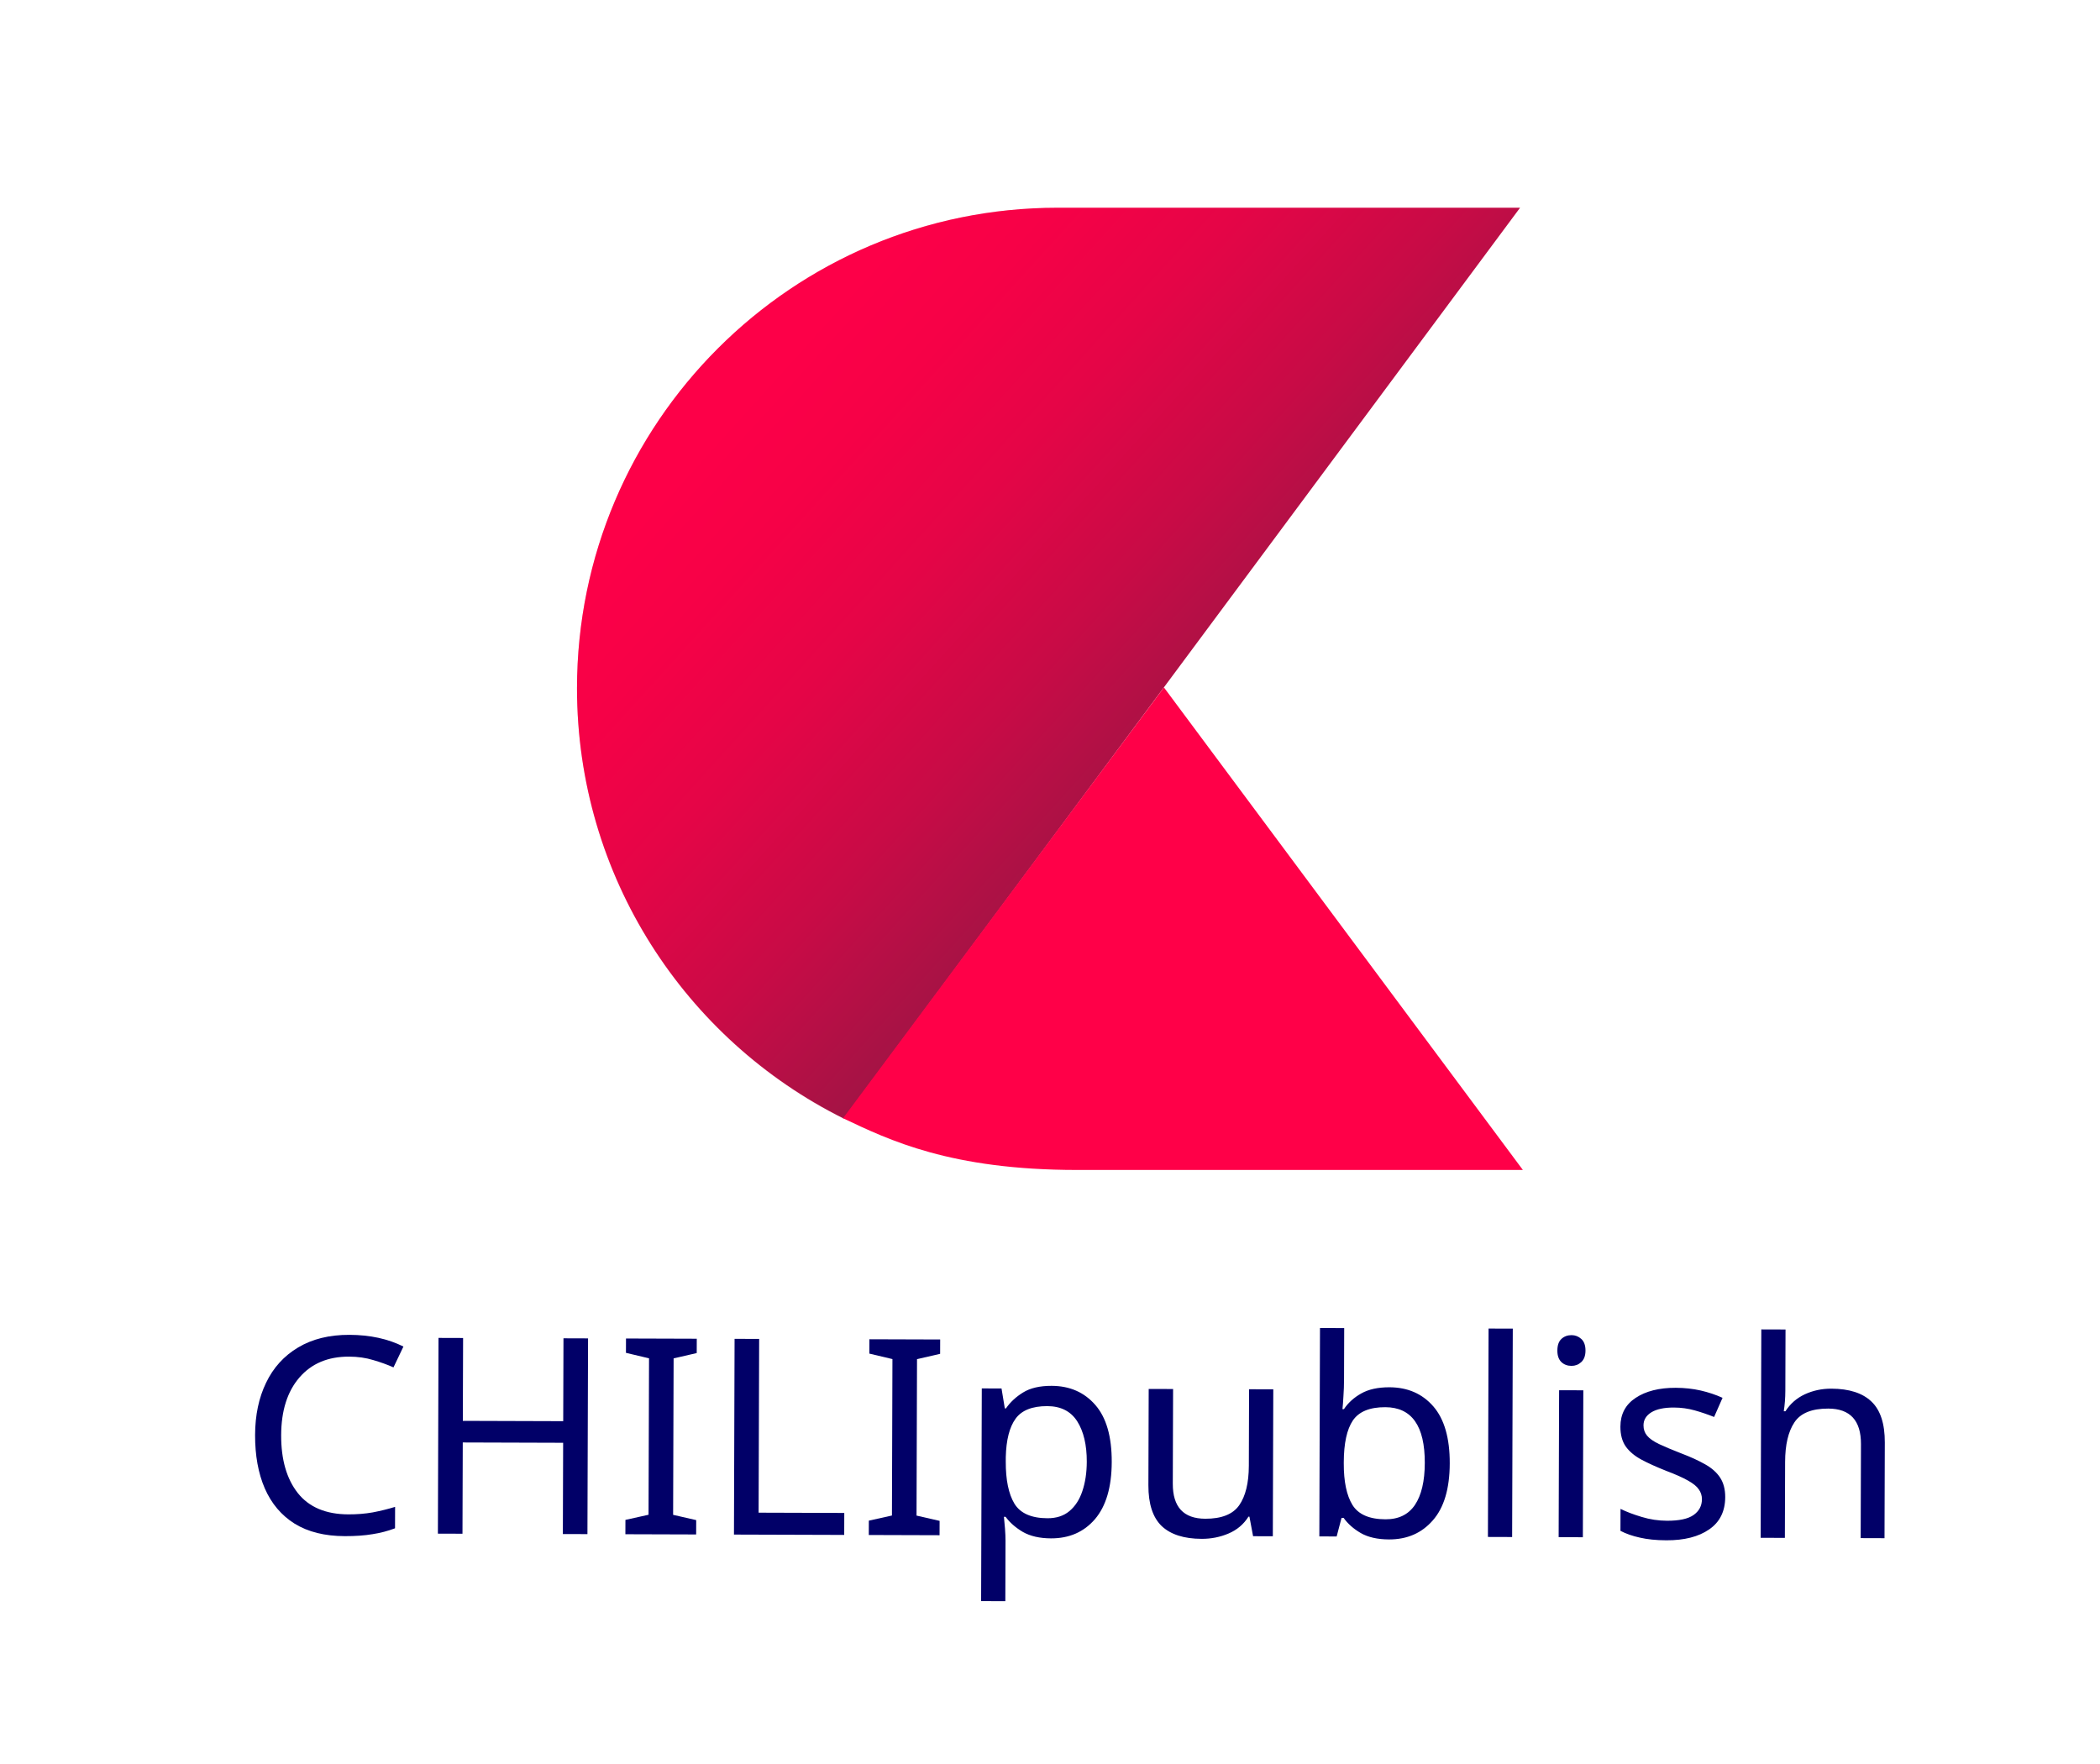
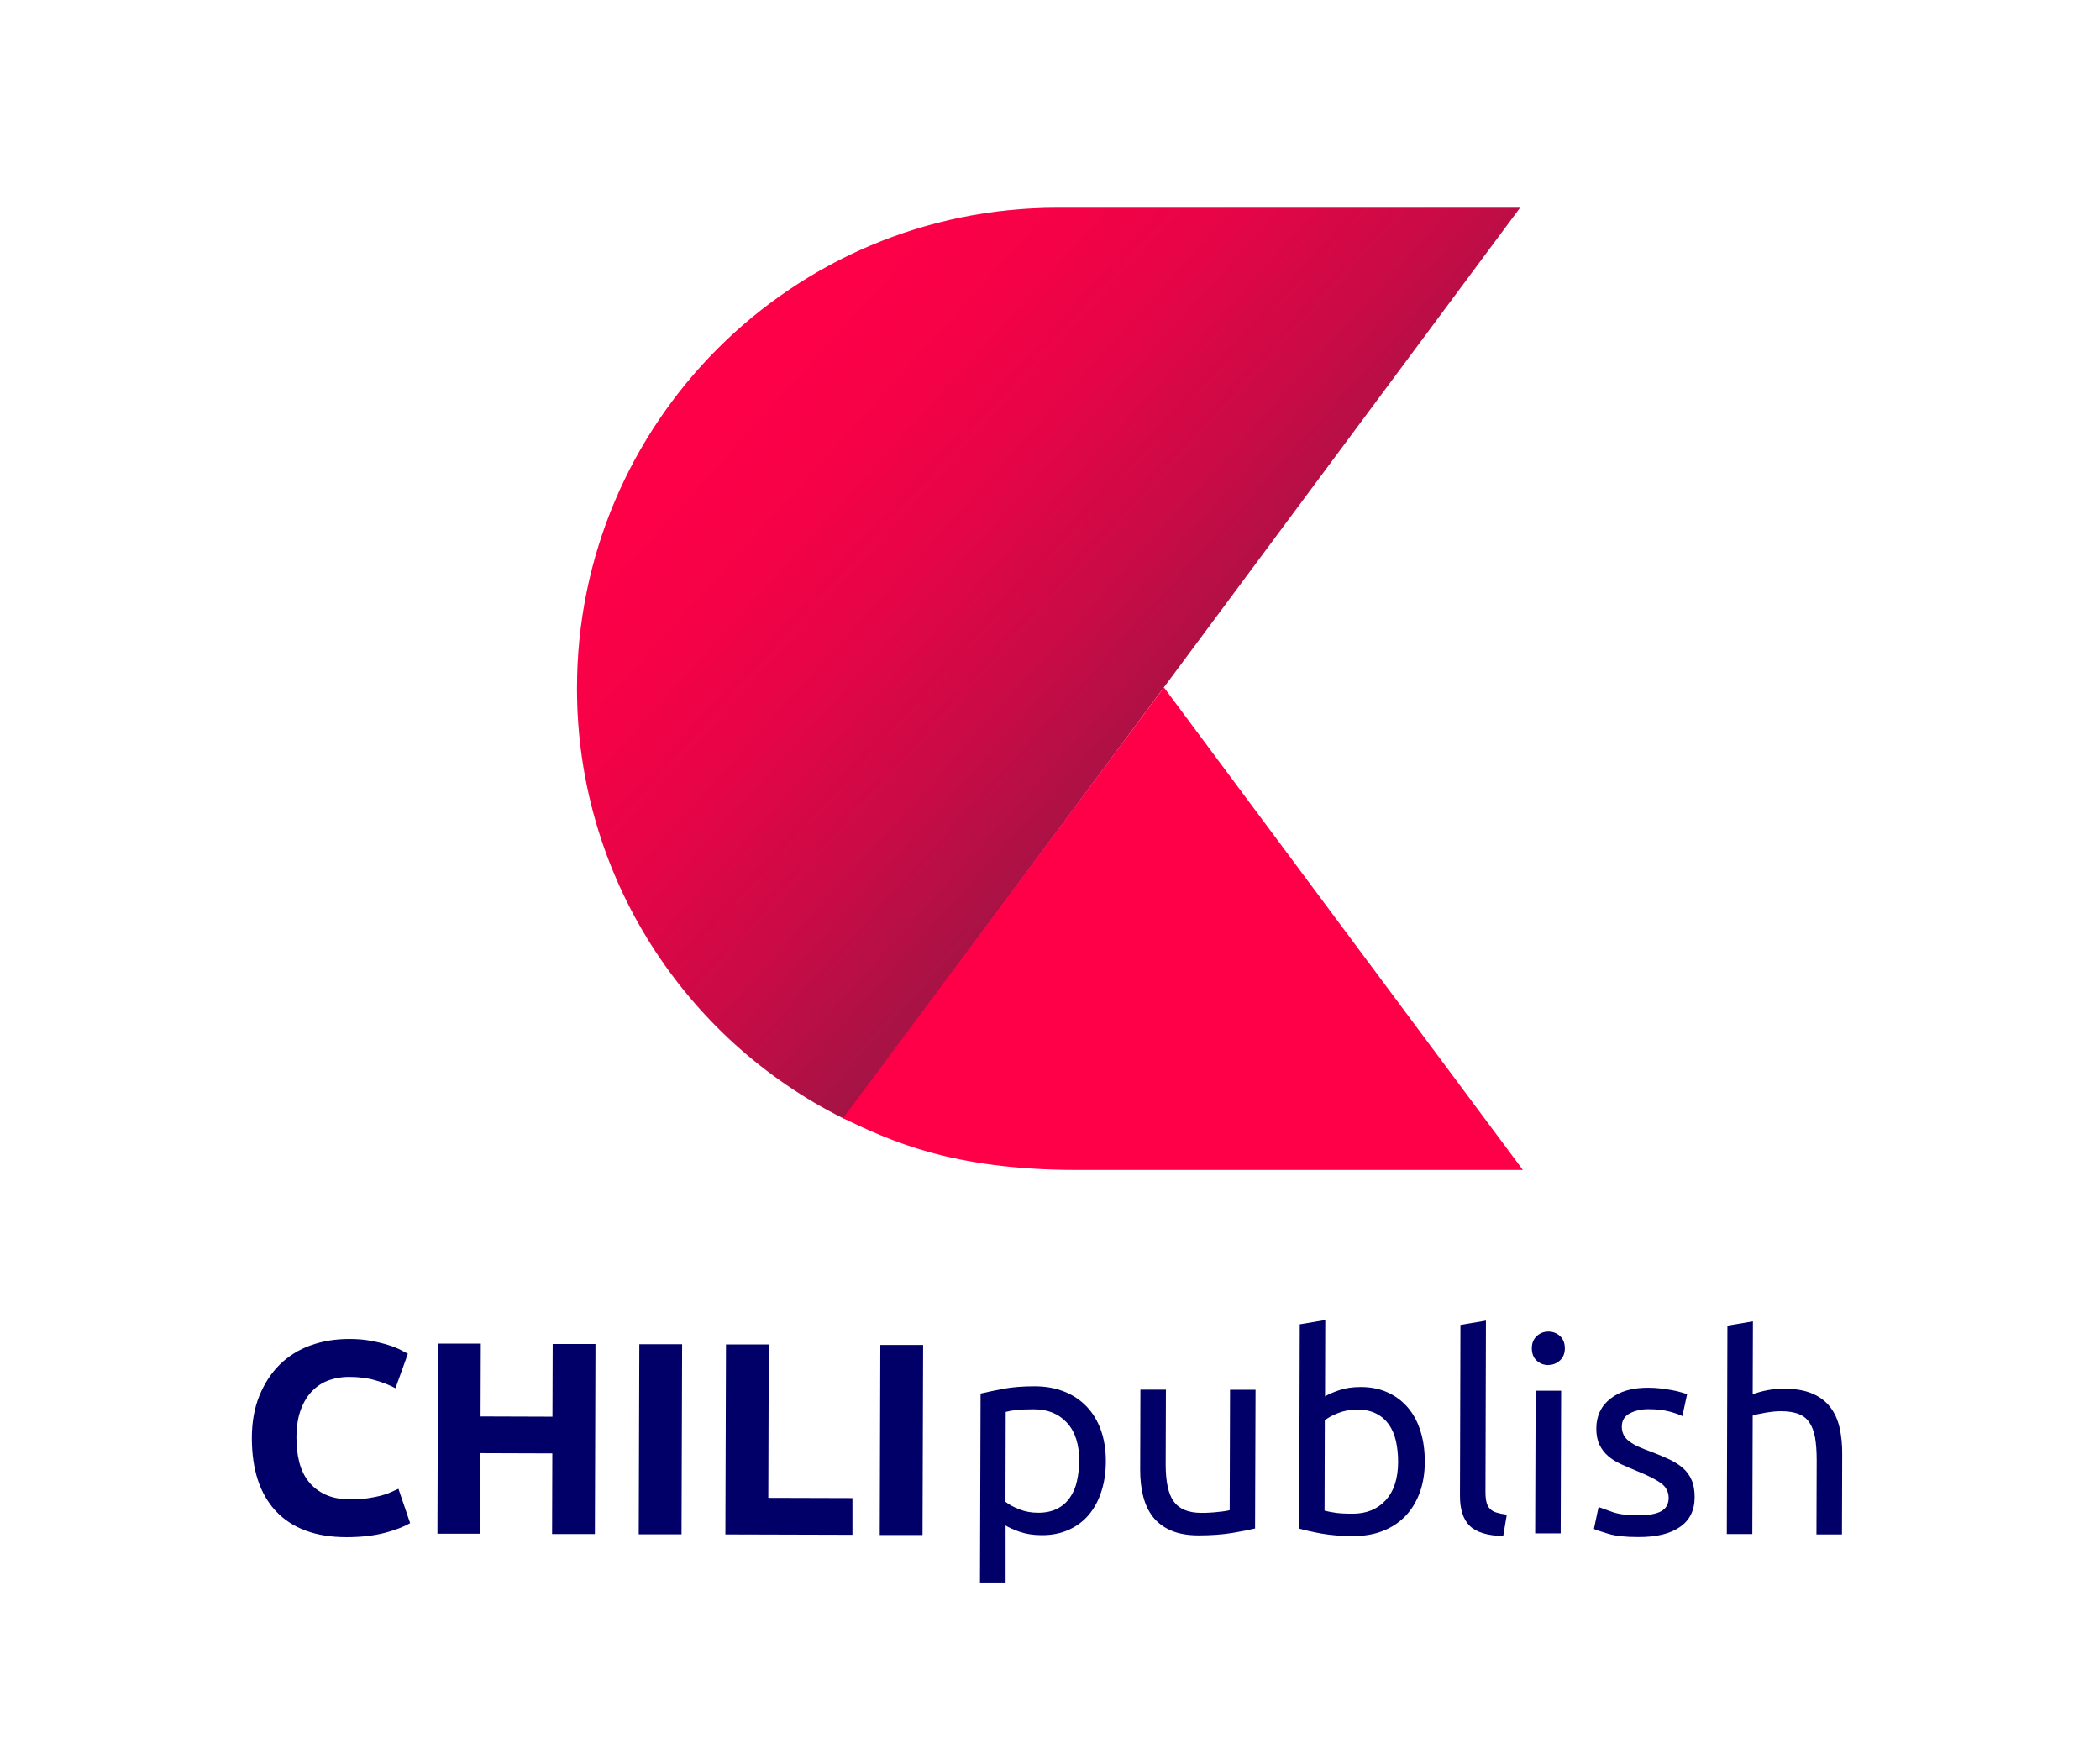
<svg xmlns="http://www.w3.org/2000/svg" viewBox="0 0 176.19 147.95">
  <defs>
-     <style>.c{fill:url(#b);}.d{letter-spacing:.05em;}.e,.f{fill:#ff0048;}.g{font-family:Ubuntu-Bold, Ubuntu;mix-blend-mode:multiply;}.g,.h{fill:#010068;font-size:23px;}.h{font-family:Ubuntu-Regular, Ubuntu;}.i{isolation:isolate;}.f{opacity:.23;}</style>
-     <linearGradient id="b" x1="67.66" y1="28.11" x2="126.29" y2="81.24" gradientTransform="matrix(1, 0, 0, 1, 0, 0)" gradientUnits="userSpaceOnUse">
+     <style>.cls-1{fill:url(#linear-gradient);}.cls-2{fill:#010068;}.cls-3,.cls-4{fill:#ff0048;}.cls-5{mix-blend-mode:multiply;}.cls-6{isolation:isolate;}.cls-4{opacity:.23;}</style>
+     <linearGradient id="linear-gradient" x1="67.66" y1="28.11" x2="126.29" y2="81.24" gradientUnits="userSpaceOnUse">
      <stop offset="0" stop-color="#fd0048" />
      <stop offset=".11" stop-color="#f60147" />
      <stop offset=".25" stop-color="#e50547" />
      <stop offset=".42" stop-color="#c80b46" />
      <stop offset=".6" stop-color="#a11445" />
      <stop offset=".8" stop-color="#6e1f44" />
      <stop offset=".81" stop-color="#6b2044" />
    </linearGradient>
  </defs>
-   <g class="i">
-     <g id="a">
+   <g class="cls-6">
+     <g id="Layer_1">
+       <g class="cls-5">
+         <path class="cls-2" d="M29.07,128.97c-2.59,0-4.56-.74-5.92-2.18-1.35-1.45-2.02-3.49-2.02-6.15,0-1.32,.21-2.5,.63-3.53,.42-1.03,.99-1.91,1.71-2.62s1.58-1.25,2.58-1.61,2.08-.54,3.25-.54c.67,0,1.29,.05,1.84,.16,.55,.1,1.04,.22,1.45,.35s.76,.27,1.03,.41,.47,.25,.6,.32l-1.04,2.89c-.49-.26-1.06-.49-1.71-.67-.65-.19-1.39-.28-2.22-.28-.55,0-1.09,.09-1.62,.27-.53,.18-1,.48-1.4,.88-.41,.4-.74,.93-.98,1.57-.25,.64-.37,1.42-.38,2.34,0,.74,.07,1.42,.23,2.06,.16,.64,.42,1.19,.78,1.65,.36,.46,.83,.83,1.41,1.1,.58,.27,1.29,.41,2.12,.41,.52,0,.99-.03,1.4-.09,.41-.06,.78-.13,1.1-.21,.32-.08,.61-.18,.85-.29,.25-.11,.47-.21,.67-.3l.98,2.88c-.51,.3-1.22,.58-2.14,.82-.92,.24-1.99,.36-3.2,.36Z" />
+         <path class="cls-2" d="M46.37,112.76h3.59s-.05,15.95-.05,15.95h-3.59s.02-6.77,.02-6.77l-6.03-.02-.02,6.76h-3.59s.05-15.95,.05-15.95h3.59s-.02,6.11-.02,6.11l6.03,.02,.02-6.1Z" />
+         <path class="cls-2" d="M53.64,112.78h3.59s-.05,15.95-.05,15.95h-3.59s.05-15.95,.05-15.95Z" />
+         <path class="cls-2" d="M71.52,125.69v3.08s-10.66-.03-10.66-.03l.05-15.94h3.59s-.04,12.87-.04,12.87l7.06,.02Z" />
+         <path class="cls-2" d="M73.86,112.84h3.59s-.05,15.95-.05,15.95h-3.59s.05-15.95,.05-15.95Z" />
+         <path class="cls-2" d="M92.78,122.59c0,.91-.12,1.74-.36,2.5-.24,.77-.59,1.42-1.05,1.98-.46,.55-1.03,.98-1.7,1.28-.67,.3-1.43,.46-2.29,.45-.69,0-1.3-.1-1.83-.28-.53-.19-.92-.36-1.18-.53v4.78s-2.15,0-2.15,0l.05-15.85c.51-.12,1.14-.25,1.9-.4,.76-.14,1.64-.21,2.63-.21,.92,0,1.75,.15,2.48,.44,.73,.29,1.36,.71,1.88,1.25,.52,.54,.92,1.2,1.2,1.97,.28,.78,.42,1.65,.42,2.61Zm-2.23,0c0-1.4-.34-2.47-1.03-3.22s-1.61-1.13-2.76-1.13c-.64,0-1.15,.02-1.51,.06-.36,.04-.65,.1-.87,.16l-.02,7.54c.26,.22,.64,.42,1.13,.62,.49,.2,1.03,.3,1.61,.3,.61,0,1.14-.11,1.58-.33,.44-.22,.8-.53,1.07-.92,.28-.39,.48-.85,.6-1.38,.12-.53,.19-1.1,.19-1.71Z" />
+         <path class="cls-2" d="M105.3,128.24c-.49,.12-1.14,.25-1.94,.38-.81,.13-1.74,.2-2.79,.2-.92,0-1.7-.14-2.32-.41-.63-.27-1.13-.65-1.52-1.14-.38-.49-.65-1.07-.82-1.74-.17-.67-.25-1.41-.25-2.22l.02-6.72h2.14s-.02,6.26-.02,6.26c0,1.46,.22,2.5,.68,3.13,.46,.63,1.23,.95,2.32,.95,.23,0,.47,0,.71-.02,.24-.01,.47-.03,.69-.06,.21-.02,.41-.04,.59-.07s.3-.05,.38-.08l.03-10.1h2.14s-.04,11.62-.04,11.62Z" />
+         <path class="cls-2" d="M111.15,117.17c.26-.17,.66-.34,1.19-.53,.53-.18,1.14-.27,1.83-.27,.86,0,1.62,.16,2.29,.47,.67,.31,1.23,.74,1.69,1.29,.46,.55,.81,1.21,1.04,1.98,.24,.77,.35,1.61,.35,2.53,0,.97-.15,1.84-.43,2.61-.29,.77-.69,1.43-1.21,1.96-.52,.54-1.15,.95-1.89,1.24s-1.57,.43-2.49,.43c-1,0-1.88-.08-2.64-.21-.77-.14-1.39-.28-1.88-.42l.05-17.14,2.14-.36-.02,6.42Zm-.03,9.57c.21,.06,.52,.12,.91,.18,.39,.06,.88,.08,1.46,.08,1.15,0,2.07-.37,2.77-1.13,.69-.76,1.04-1.83,1.04-3.23,0-.61-.06-1.19-.18-1.73-.12-.54-.32-1-.59-1.39-.28-.39-.63-.7-1.07-.92-.44-.22-.96-.34-1.57-.34-.58,0-1.12,.1-1.61,.29s-.87,.4-1.13,.62l-.02,7.57Z" />
+         <path class="cls-2" d="M126.11,128.88c-1.32-.04-2.25-.32-2.8-.86-.55-.54-.82-1.38-.82-2.51l.04-14.35,2.14-.36-.04,14.38c0,.35,.03,.64,.09,.87s.16,.42,.3,.55c.14,.14,.32,.24,.55,.31,.23,.07,.51,.13,.85,.17l-.3,1.79Z" />
+         <path class="cls-2" d="M129.9,114.53c-.38,0-.71-.13-.98-.38s-.4-.6-.4-1.03c0-.43,.14-.77,.41-1.02,.27-.25,.59-.38,.98-.38,.38,0,.71,.13,.98,.38,.27,.25,.4,.6,.4,1.02,0,.43-.14,.77-.41,1.02-.27,.25-.6,.38-.98,.38Zm1.04,14.12h-2.14s.04-11.97,.04-11.97h2.14s-.04,11.97-.04,11.97Z" />
+         <path class="cls-2" d="M137.41,127.14c.88,0,1.52-.11,1.95-.34,.42-.23,.63-.6,.64-1.1,0-.52-.21-.94-.62-1.24-.41-.31-1.1-.66-2.04-1.04-.46-.19-.9-.38-1.32-.57-.42-.19-.79-.42-1.09-.68-.31-.26-.55-.58-.73-.95-.18-.37-.27-.82-.27-1.36,0-1.06,.4-1.9,1.18-2.51,.78-.62,1.85-.93,3.2-.92,.34,0,.67,.02,1.01,.06s.65,.09,.94,.14c.29,.05,.55,.11,.77,.18,.22,.06,.39,.12,.52,.16l-.4,1.84c-.23-.12-.59-.25-1.08-.38-.49-.13-1.08-.2-1.77-.2-.6,0-1.12,.12-1.56,.35-.45,.24-.67,.61-.67,1.11,0,.26,.05,.49,.15,.69,.1,.2,.25,.38,.46,.54,.21,.16,.46,.31,.77,.45,.31,.14,.67,.29,1.1,.44,.57,.22,1.07,.43,1.52,.64,.44,.21,.82,.45,1.14,.73,.31,.28,.55,.61,.72,1,.17,.39,.25,.87,.25,1.44,0,1.1-.42,1.94-1.24,2.5-.82,.57-1.99,.85-3.51,.84-1.06,0-1.88-.09-2.48-.27-.6-.18-1-.31-1.22-.41l.39-1.84c.25,.09,.64,.23,1.17,.42,.54,.19,1.25,.28,2.14,.28Z" />
+         <path class="cls-2" d="M144.88,128.7l.05-17.48,2.14-.36-.02,6.12c.4-.15,.83-.27,1.28-.35s.9-.12,1.35-.12c.95,0,1.74,.14,2.37,.41,.63,.27,1.13,.65,1.5,1.13,.37,.48,.64,1.06,.79,1.74s.23,1.42,.22,2.23l-.02,6.72h-2.14s.02-6.26,.02-6.26c0-.74-.05-1.36-.14-1.89-.1-.52-.26-.94-.49-1.27s-.54-.56-.92-.7-.86-.22-1.43-.22c-.23,0-.47,.01-.71,.04-.25,.03-.48,.06-.7,.1-.22,.04-.42,.08-.6,.12-.18,.04-.3,.08-.38,.11l-.03,9.94h-2.14Z" />
+       </g>
      <g>
-         <text class="g" transform="translate(19.97 128.62) rotate(.18)">
-           <tspan x="0" y="0">CHIL</tspan>
-           <tspan class="d" x="52" y="0">I</tspan>
-         </text>
-         <text class="h" transform="translate(80.38 128.81) rotate(.18)">
-           <tspan x="0" y="0">publish</tspan>
-         </text>
-         <g>
-           <path class="f" d="M48.41,57.74h0c0,15.83,9.11,29.52,22.37,36.13v-.02h0c-13.26-6.61-22.36-20.29-22.37-36.11Z" />
-           <path class="f" d="M126.53,17.43h-37.8c-22.26,0-40.31,18.05-40.32,40.31,0,15.81,9.11,29.5,22.37,36.1h.01L127.53,17.43h-1Z" />
-           <path class="c" d="M126.53,17.43h-37.8c-22.26,0-40.31,18.05-40.32,40.31,0,15.81,9.11,29.5,22.37,36.1h.01L127.53,17.43h-1Z" />
-           <path class="e" d="M97.65,57.67l30.12,40.49h-37.39c-10.64,0-15.79-2.51-19.65-4.34,2.74-3.7,26.93-36.15,26.93-36.15Z" />
-         </g>
+         <path class="cls-4" d="M48.41,57.74s0,0,0,.01c0,15.82,9.11,29.51,22.37,36.11v-.02s0,0,0,0c-13.26-6.6-22.36-20.29-22.37-36.1Z" />
+         <path class="cls-4" d="M126.53,17.43h-37.8c-22.26,0-40.31,18.05-40.32,40.31,0,15.81,9.11,29.5,22.37,36.1,0,0,0,0,.01,0L127.53,17.43h-1Z" />
+         <path class="cls-1" d="M126.53,17.43h-37.8c-22.26,0-40.31,18.05-40.32,40.31,0,15.81,9.11,29.5,22.37,36.1,0,0,0,0,.01,0L127.53,17.43h-1Z" />
+         <path class="cls-3" d="M97.65,57.67l30.12,40.49h-37.39c-10.64,0-15.79-2.51-19.65-4.34,2.74-3.7,26.93-36.15,26.93-36.15Z" />
      </g>
    </g>
  </g>
</svg>
